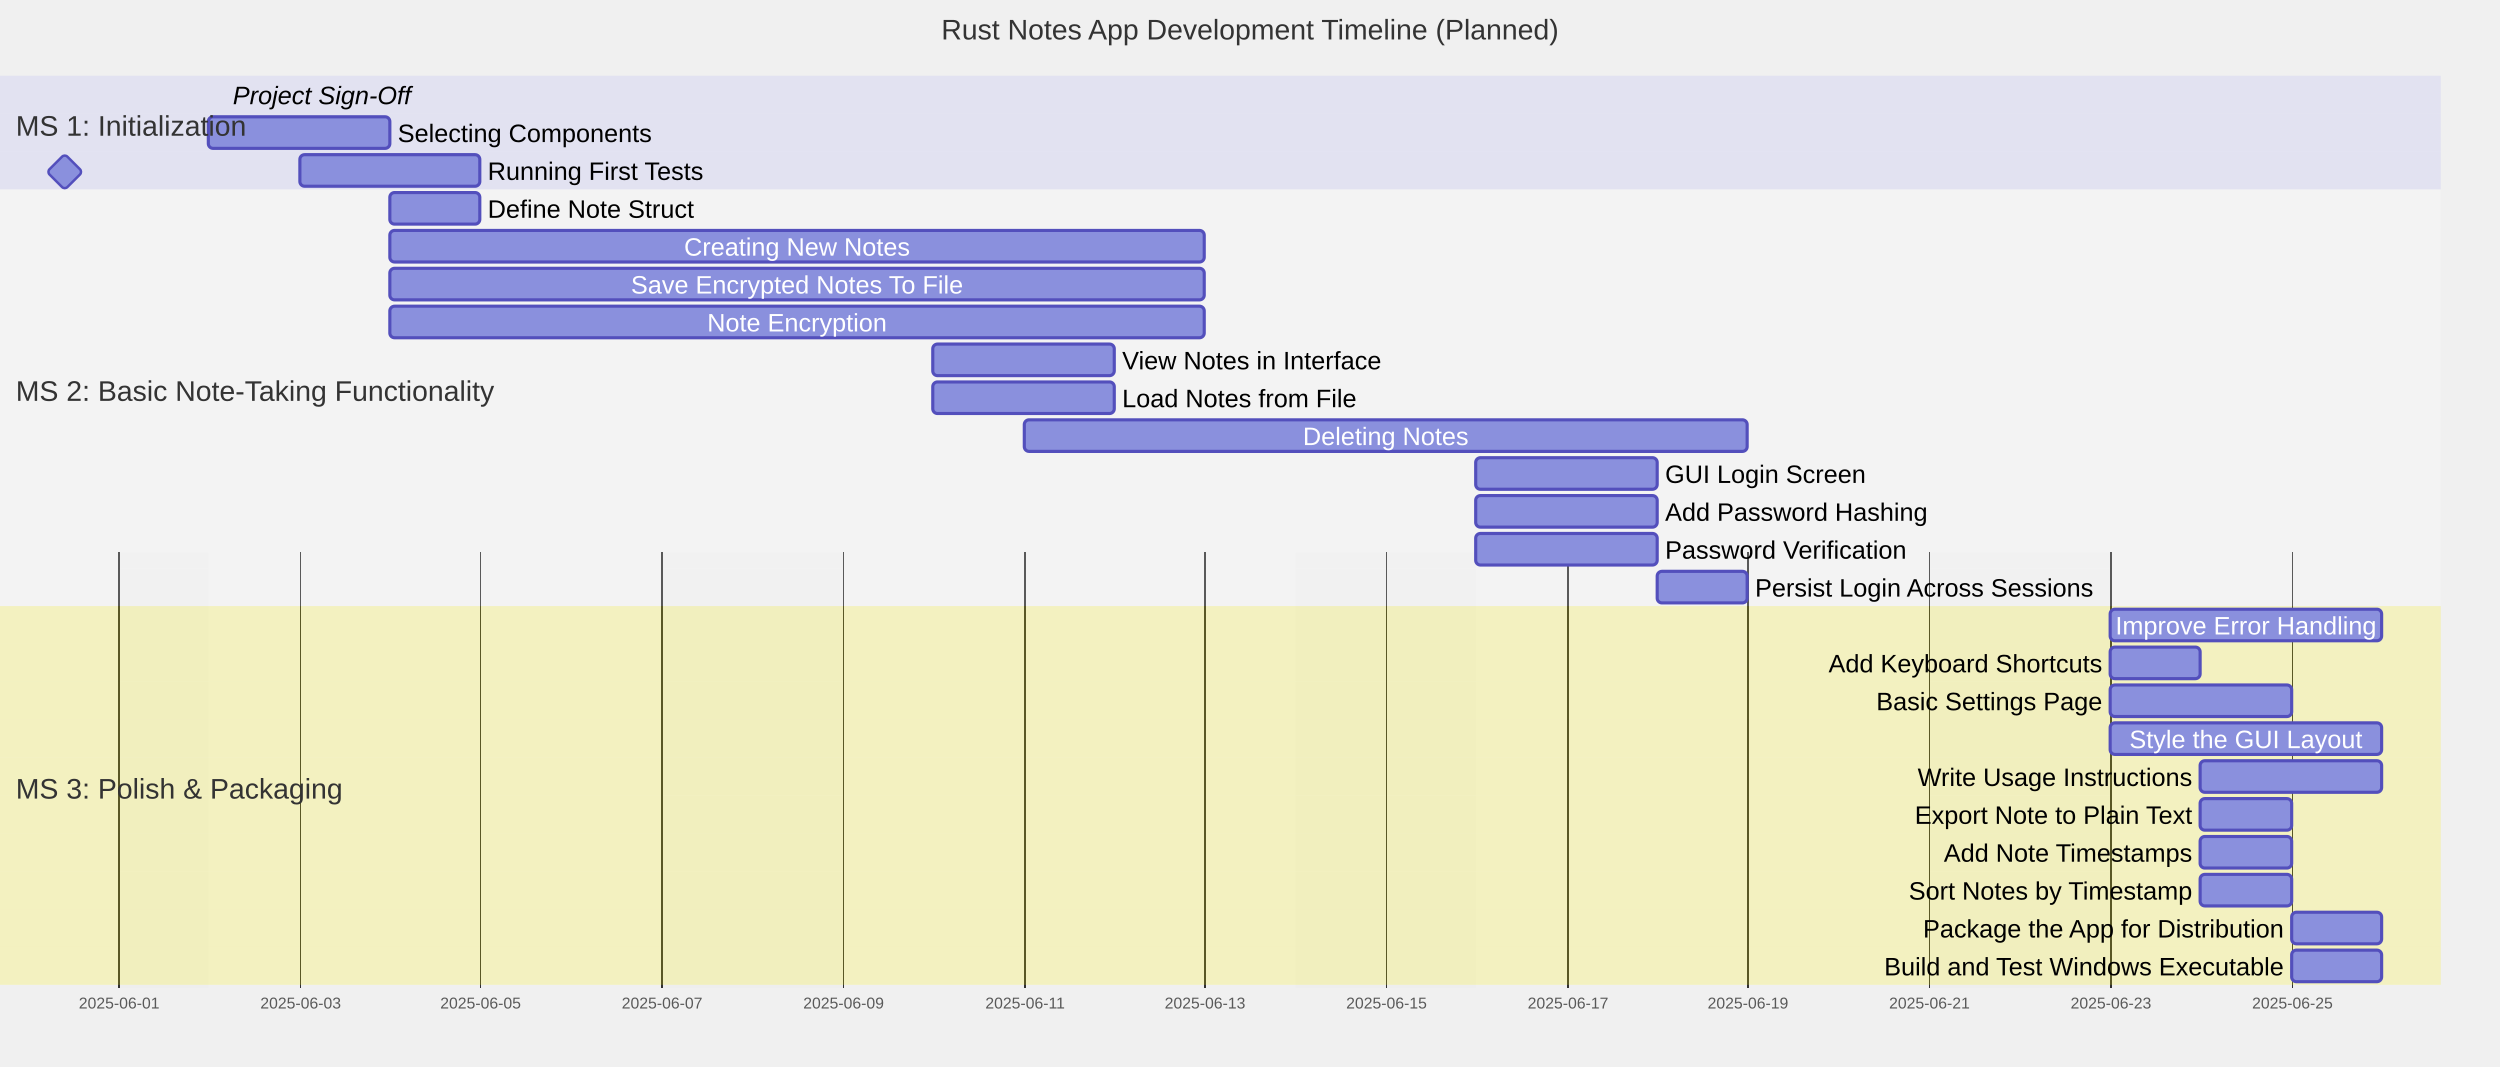
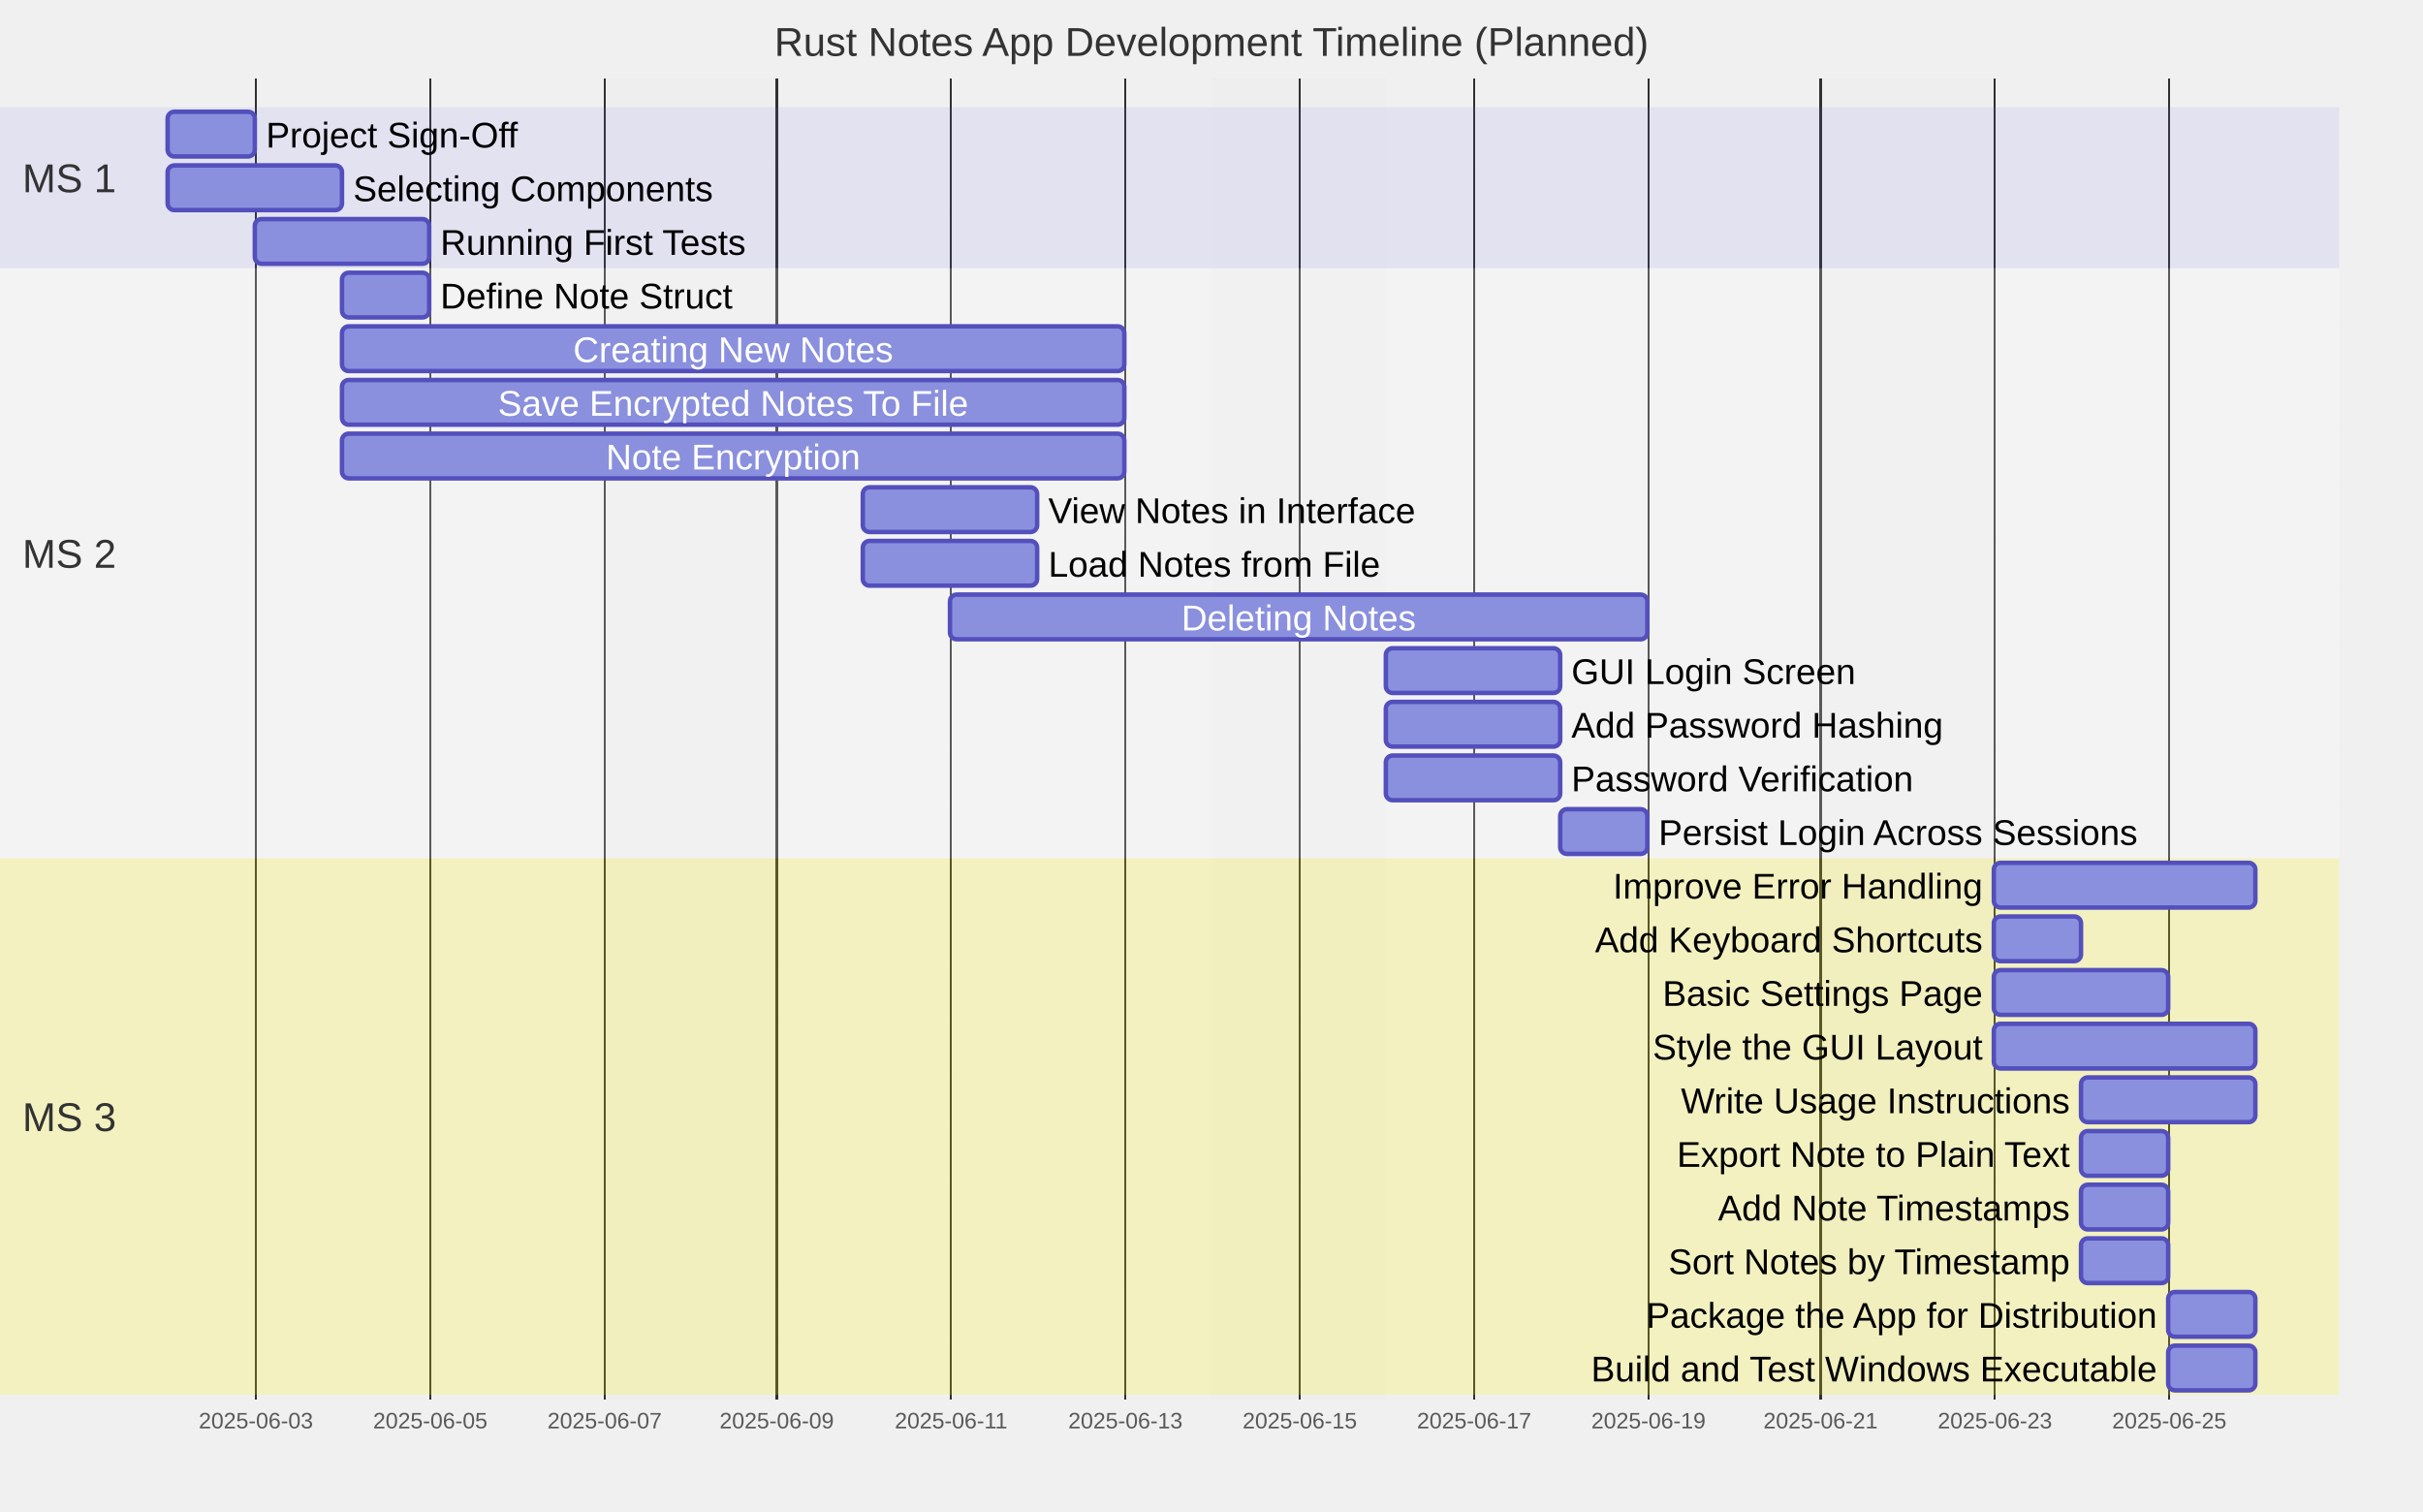
- <svg xmlns="http://www.w3.org/2000/svg" aria-roledescription="gantt" role="graphics-document document" style="max-width: 1584px; background-color: white;" viewBox="0 0 1584 676" width="100%" id="my-svg">
+ <svg xmlns="http://www.w3.org/2000/svg" aria-roledescription="gantt" role="graphics-document document" style="max-width: 1084px; background-color: white;" viewBox="0 0 1084 676" width="100%" id="my-svg">
  <style>#my-svg{font-family:"trebuchet ms",verdana,arial,sans-serif;font-size:16px;fill:#333;}@keyframes edge-animation-frame{from{stroke-dashoffset:0;}}@keyframes dash{to{stroke-dashoffset:0;}}#my-svg .edge-animation-slow{stroke-dasharray:9,5!important;stroke-dashoffset:900;animation:dash 50s linear infinite;stroke-linecap:round;}#my-svg .edge-animation-fast{stroke-dasharray:9,5!important;stroke-dashoffset:900;animation:dash 20s linear infinite;stroke-linecap:round;}#my-svg .error-icon{fill:#552222;}#my-svg .error-text{fill:#552222;stroke:#552222;}#my-svg .edge-thickness-normal{stroke-width:1px;}#my-svg .edge-thickness-thick{stroke-width:3.5px;}#my-svg .edge-pattern-solid{stroke-dasharray:0;}#my-svg .edge-thickness-invisible{stroke-width:0;fill:none;}#my-svg .edge-pattern-dashed{stroke-dasharray:3;}#my-svg .edge-pattern-dotted{stroke-dasharray:2;}#my-svg .marker{fill:#333333;stroke:#333333;}#my-svg .marker.cross{stroke:#333333;}#my-svg svg{font-family:"trebuchet ms",verdana,arial,sans-serif;font-size:16px;}#my-svg p{margin:0;}#my-svg .mermaid-main-font{font-family:"trebuchet ms",verdana,arial,sans-serif;}#my-svg .exclude-range{fill:#eeeeee;}#my-svg .section{stroke:none;opacity:0.2;}#my-svg .section0{fill:rgba(102, 102, 255, 0.49);}#my-svg .section2{fill:#fff400;}#my-svg .section1,#my-svg .section3{fill:white;opacity:0.2;}#my-svg .sectionTitle0{fill:#333;}#my-svg .sectionTitle1{fill:#333;}#my-svg .sectionTitle2{fill:#333;}#my-svg .sectionTitle3{fill:#333;}#my-svg .sectionTitle{text-anchor:start;font-family:"trebuchet ms",verdana,arial,sans-serif;}#my-svg .grid .tick{stroke:lightgrey;opacity:0.8;shape-rendering:crispEdges;}#my-svg .grid .tick text{font-family:"trebuchet ms",verdana,arial,sans-serif;fill:#333;}#my-svg .grid path{stroke-width:0;}#my-svg .today{fill:none;stroke:red;stroke-width:2px;}#my-svg .task{stroke-width:2;}#my-svg .taskText{text-anchor:middle;font-family:"trebuchet ms",verdana,arial,sans-serif;}#my-svg .taskTextOutsideRight{fill:black;text-anchor:start;font-family:"trebuchet ms",verdana,arial,sans-serif;}#my-svg .taskTextOutsideLeft{fill:black;text-anchor:end;}#my-svg .task.clickable{cursor:pointer;}#my-svg .taskText.clickable{cursor:pointer;fill:#003163!important;font-weight:bold;}#my-svg .taskTextOutsideLeft.clickable{cursor:pointer;fill:#003163!important;font-weight:bold;}#my-svg .taskTextOutsideRight.clickable{cursor:pointer;fill:#003163!important;font-weight:bold;}#my-svg .taskText0,#my-svg .taskText1,#my-svg .taskText2,#my-svg .taskText3{fill:white;}#my-svg .task0,#my-svg .task1,#my-svg .task2,#my-svg .task3{fill:#8a90dd;stroke:#534fbc;}#my-svg .taskTextOutside0,#my-svg .taskTextOutside2{fill:black;}#my-svg .taskTextOutside1,#my-svg .taskTextOutside3{fill:black;}#my-svg .active0,#my-svg .active1,#my-svg .active2,#my-svg .active3{fill:#bfc7ff;stroke:#534fbc;}#my-svg .activeText0,#my-svg .activeText1,#my-svg .activeText2,#my-svg .activeText3{fill:black!important;}#my-svg .done0,#my-svg .done1,#my-svg .done2,#my-svg .done3{stroke:grey;fill:lightgrey;stroke-width:2;}#my-svg .doneText0,#my-svg .doneText1,#my-svg .doneText2,#my-svg .doneText3{fill:black!important;}#my-svg .crit0,#my-svg .crit1,#my-svg .crit2,#my-svg .crit3{stroke:#ff8888;fill:red;stroke-width:2;}#my-svg .activeCrit0,#my-svg .activeCrit1,#my-svg .activeCrit2,#my-svg .activeCrit3{stroke:#ff8888;fill:#bfc7ff;stroke-width:2;}#my-svg .doneCrit0,#my-svg .doneCrit1,#my-svg .doneCrit2,#my-svg .doneCrit3{stroke:#ff8888;fill:lightgrey;stroke-width:2;cursor:pointer;shape-rendering:crispEdges;}#my-svg .milestone{transform:rotate(45deg) scale(0.8,0.8);}#my-svg .milestoneText{font-style:italic;}#my-svg .doneCritText0,#my-svg .doneCritText1,#my-svg .doneCritText2,#my-svg .doneCritText3{fill:black!important;}#my-svg .activeCritText0,#my-svg .activeCritText1,#my-svg .activeCritText2,#my-svg .activeCritText3{fill:black!important;}#my-svg .titleText{text-anchor:middle;font-size:18px;fill:#333;font-family:"trebuchet ms",verdana,arial,sans-serif;}#my-svg :root{--mermaid-font-family:"trebuchet ms",verdana,arial,sans-serif;}</style>
  <g />
  <g>
-     <rect class="exclude-range" transform-origin="75px 338px" height="276" width="57" y="350" x="75" id="exclude-2025-06-01" />
-     <rect class="exclude-range" transform-origin="448px 362px" height="276" width="115" y="350" x="419" id="exclude-2025-06-07" />
-     <rect class="exclude-range" transform-origin="849.5px 386px" height="276" width="114" y="350" x="821" id="exclude-2025-06-14" />
-     <rect class="exclude-range" transform-origin="1251px 410px" height="276" width="115" y="350" x="1222" id="exclude-2025-06-21" />
+     <rect class="exclude-range" transform-origin="289.5px 338px" height="591" width="77" y="35" x="270" id="exclude-2025-06-07" />
+     <rect class="exclude-range" transform-origin="561.5px 362px" height="591" width="78" y="35" x="542" id="exclude-2025-06-14" />
+     <rect class="exclude-range" transform-origin="833.5px 386px" height="591" width="78" y="35" x="814" id="exclude-2025-06-21" />
  </g>
  <g text-anchor="middle" font-family="sans-serif" font-size="10" fill="none" transform="translate(75, 626)" class="grid">
-     <path d="M0.5,-276V0.5H1434.5V-276" stroke="currentColor" class="domain" />
-     <g transform="translate(0.5,0)" opacity="1" class="tick">
-       <line y2="-276" stroke="currentColor" />
-       <text style="text-anchor: middle;" font-size="10" stroke="none" dy="1em" y="3" fill="#000">2025-06-01</text>
-     </g>
-     <g transform="translate(115.5,0)" opacity="1" class="tick">
-       <line y2="-276" stroke="currentColor" />
+     <path d="M0.5,-591V0.5H934.5V-591" stroke="currentColor" class="domain" />
+     <g transform="translate(39.5,0)" opacity="1" class="tick">
+       <line y2="-591" stroke="currentColor" />
      <text style="text-anchor: middle;" font-size="10" stroke="none" dy="1em" y="3" fill="#000">2025-06-03</text>
    </g>
-     <g transform="translate(229.5,0)" opacity="1" class="tick">
-       <line y2="-276" stroke="currentColor" />
+     <g transform="translate(117.5,0)" opacity="1" class="tick">
+       <line y2="-591" stroke="currentColor" />
      <text style="text-anchor: middle;" font-size="10" stroke="none" dy="1em" y="3" fill="#000">2025-06-05</text>
    </g>
-     <g transform="translate(344.5,0)" opacity="1" class="tick">
-       <line y2="-276" stroke="currentColor" />
+     <g transform="translate(195.5,0)" opacity="1" class="tick">
+       <line y2="-591" stroke="currentColor" />
      <text style="text-anchor: middle;" font-size="10" stroke="none" dy="1em" y="3" fill="#000">2025-06-07</text>
    </g>
-     <g transform="translate(459.5,0)" opacity="1" class="tick">
-       <line y2="-276" stroke="currentColor" />
+     <g transform="translate(272.5,0)" opacity="1" class="tick">
+       <line y2="-591" stroke="currentColor" />
      <text style="text-anchor: middle;" font-size="10" stroke="none" dy="1em" y="3" fill="#000">2025-06-09</text>
    </g>
-     <g transform="translate(574.5,0)" opacity="1" class="tick">
-       <line y2="-276" stroke="currentColor" />
+     <g transform="translate(350.5,0)" opacity="1" class="tick">
+       <line y2="-591" stroke="currentColor" />
      <text style="text-anchor: middle;" font-size="10" stroke="none" dy="1em" y="3" fill="#000">2025-06-11</text>
    </g>
-     <g transform="translate(688.5,0)" opacity="1" class="tick">
-       <line y2="-276" stroke="currentColor" />
+     <g transform="translate(428.5,0)" opacity="1" class="tick">
+       <line y2="-591" stroke="currentColor" />
      <text style="text-anchor: middle;" font-size="10" stroke="none" dy="1em" y="3" fill="#000">2025-06-13</text>
    </g>
-     <g transform="translate(803.5,0)" opacity="1" class="tick">
-       <line y2="-276" stroke="currentColor" />
+     <g transform="translate(506.5,0)" opacity="1" class="tick">
+       <line y2="-591" stroke="currentColor" />
      <text style="text-anchor: middle;" font-size="10" stroke="none" dy="1em" y="3" fill="#000">2025-06-15</text>
    </g>
-     <g transform="translate(918.5,0)" opacity="1" class="tick">
-       <line y2="-276" stroke="currentColor" />
+     <g transform="translate(584.5,0)" opacity="1" class="tick">
+       <line y2="-591" stroke="currentColor" />
      <text style="text-anchor: middle;" font-size="10" stroke="none" dy="1em" y="3" fill="#000">2025-06-17</text>
    </g>
-     <g transform="translate(1032.5,0)" opacity="1" class="tick">
-       <line y2="-276" stroke="currentColor" />
+     <g transform="translate(662.5,0)" opacity="1" class="tick">
+       <line y2="-591" stroke="currentColor" />
      <text style="text-anchor: middle;" font-size="10" stroke="none" dy="1em" y="3" fill="#000">2025-06-19</text>
    </g>
-     <g transform="translate(1147.5,0)" opacity="1" class="tick">
-       <line y2="-276" stroke="currentColor" />
+     <g transform="translate(739.5,0)" opacity="1" class="tick">
+       <line y2="-591" stroke="currentColor" />
      <text style="text-anchor: middle;" font-size="10" stroke="none" dy="1em" y="3" fill="#000">2025-06-21</text>
    </g>
-     <g transform="translate(1262.5,0)" opacity="1" class="tick">
-       <line y2="-276" stroke="currentColor" />
+     <g transform="translate(817.5,0)" opacity="1" class="tick">
+       <line y2="-591" stroke="currentColor" />
      <text style="text-anchor: middle;" font-size="10" stroke="none" dy="1em" y="3" fill="#000">2025-06-23</text>
    </g>
-     <g transform="translate(1377.5,0)" opacity="1" class="tick">
-       <line y2="-276" stroke="currentColor" />
+     <g transform="translate(895.5,0)" opacity="1" class="tick">
+       <line y2="-591" stroke="currentColor" />
      <text style="text-anchor: middle;" font-size="10" stroke="none" dy="1em" y="3" fill="#000">2025-06-25</text>
    </g>
  </g>
  <g>
-     <rect class="section section0" height="24" width="1546.5" y="48" x="0" />
-     <rect class="section section0" height="24" width="1546.5" y="72" x="0" />
-     <rect class="section section0" height="24" width="1546.5" y="96" x="0" />
-     <rect class="section section1" height="24" width="1546.5" y="120" x="0" />
-     <rect class="section section1" height="24" width="1546.5" y="144" x="0" />
-     <rect class="section section1" height="24" width="1546.5" y="168" x="0" />
-     <rect class="section section1" height="24" width="1546.5" y="192" x="0" />
-     <rect class="section section1" height="24" width="1546.5" y="216" x="0" />
-     <rect class="section section1" height="24" width="1546.5" y="240" x="0" />
-     <rect class="section section1" height="24" width="1546.5" y="264" x="0" />
-     <rect class="section section1" height="24" width="1546.5" y="288" x="0" />
-     <rect class="section section1" height="24" width="1546.5" y="312" x="0" />
-     <rect class="section section1" height="24" width="1546.5" y="336" x="0" />
-     <rect class="section section1" height="24" width="1546.5" y="360" x="0" />
-     <rect class="section section2" height="24" width="1546.5" y="384" x="0" />
-     <rect class="section section2" height="24" width="1546.5" y="408" x="0" />
-     <rect class="section section2" height="24" width="1546.5" y="432" x="0" />
-     <rect class="section section2" height="24" width="1546.5" y="456" x="0" />
-     <rect class="section section2" height="24" width="1546.5" y="480" x="0" />
-     <rect class="section section2" height="24" width="1546.5" y="504" x="0" />
-     <rect class="section section2" height="24" width="1546.5" y="528" x="0" />
-     <rect class="section section2" height="24" width="1546.5" y="552" x="0" />
-     <rect class="section section2" height="24" width="1546.5" y="576" x="0" />
-     <rect class="section section2" height="24" width="1546.5" y="600" x="0" />
+     <rect class="section section0" height="24" width="1046.5" y="48" x="0" />
+     <rect class="section section0" height="24" width="1046.5" y="72" x="0" />
+     <rect class="section section0" height="24" width="1046.5" y="96" x="0" />
+     <rect class="section section1" height="24" width="1046.5" y="120" x="0" />
+     <rect class="section section1" height="24" width="1046.5" y="144" x="0" />
+     <rect class="section section1" height="24" width="1046.5" y="168" x="0" />
+     <rect class="section section1" height="24" width="1046.5" y="192" x="0" />
+     <rect class="section section1" height="24" width="1046.5" y="216" x="0" />
+     <rect class="section section1" height="24" width="1046.5" y="240" x="0" />
+     <rect class="section section1" height="24" width="1046.5" y="264" x="0" />
+     <rect class="section section1" height="24" width="1046.5" y="288" x="0" />
+     <rect class="section section1" height="24" width="1046.5" y="312" x="0" />
+     <rect class="section section1" height="24" width="1046.5" y="336" x="0" />
+     <rect class="section section1" height="24" width="1046.5" y="360" x="0" />
+     <rect class="section section2" height="24" width="1046.5" y="384" x="0" />
+     <rect class="section section2" height="24" width="1046.5" y="408" x="0" />
+     <rect class="section section2" height="24" width="1046.5" y="432" x="0" />
+     <rect class="section section2" height="24" width="1046.5" y="456" x="0" />
+     <rect class="section section2" height="24" width="1046.5" y="480" x="0" />
+     <rect class="section section2" height="24" width="1046.5" y="504" x="0" />
+     <rect class="section section2" height="24" width="1046.5" y="528" x="0" />
+     <rect class="section section2" height="24" width="1046.5" y="552" x="0" />
+     <rect class="section section2" height="24" width="1046.5" y="576" x="0" />
+     <rect class="section section2" height="24" width="1046.5" y="600" x="0" />
  </g>
  <g>
-     <rect class="task milestone  task0" transform-origin="132.5px 60px" height="20" width="20" y="50" x="122.5" ry="3" rx="3" id="task1" />
-     <rect class="task task0" transform-origin="189.5px 84px" height="20" width="115" y="74" x="132" ry="3" rx="3" id="core" />
-     <rect class="task task0" transform-origin="247px 108px" height="20" width="114" y="98" x="190" ry="3" rx="3" id="test" />
-     <rect class="task task1" transform-origin="275.5px 132px" height="20" width="57" y="122" x="247" ry="3" rx="3" id="core" />
-     <rect class="task task1" transform-origin="505px 156px" height="20" width="516" y="146" x="247" ry="3" rx="3" id="data" />
-     <rect class="task task1" transform-origin="505px 180px" height="20" width="516" y="170" x="247" ry="3" rx="3" id="data" />
-     <rect class="task task1" transform-origin="505px 204px" height="20" width="516" y="194" x="247" ry="3" rx="3" id="safety" />
-     <rect class="task task1" transform-origin="648.5px 228px" height="20" width="115" y="218" x="591" ry="3" rx="3" id="ui" />
-     <rect class="task task1" transform-origin="648.5px 252px" height="20" width="115" y="242" x="591" ry="3" rx="3" id="data" />
-     <rect class="task task1" transform-origin="878px 276px" height="20" width="458" y="266" x="649" ry="3" rx="3" id="data" />
-     <rect class="task task1" transform-origin="992.5px 300px" height="20" width="115" y="290" x="935" ry="3" rx="3" id="ui" />
-     <rect class="task task1" transform-origin="992.5px 324px" height="20" width="115" y="314" x="935" ry="3" rx="3" id="data" />
-     <rect class="task task1" transform-origin="992.5px 348px" height="20" width="115" y="338" x="935" ry="3" rx="3" id="data" />
-     <rect class="task task1" transform-origin="1078.5px 372px" height="20" width="57" y="362" x="1050" ry="3" rx="3" id="ux" />
-     <rect class="task task2" transform-origin="1423px 396px" height="20" width="172" y="386" x="1337" ry="3" rx="3" id="ux" />
-     <rect class="task task2" transform-origin="1365.5px 420px" height="20" width="57" y="410" x="1337" ry="3" rx="3" id="ux" />
-     <rect class="task task2" transform-origin="1394.5px 444px" height="20" width="115" y="434" x="1337" ry="3" rx="3" id="ui" />
-     <rect class="task task2" transform-origin="1423px 468px" height="20" width="172" y="458" x="1337" ry="3" rx="3" id="ui" />
-     <rect class="task task2" transform-origin="1451.5px 492px" height="20" width="115" y="482" x="1394" ry="3" rx="3" id="doc" />
-     <rect class="task task2" transform-origin="1423px 516px" height="20" width="58" y="506" x="1394" ry="3" rx="3" id="ux" />
-     <rect class="task task2" transform-origin="1423px 540px" height="20" width="58" y="530" x="1394" ry="3" rx="3" id="data" />
-     <rect class="task task2" transform-origin="1423px 564px" height="20" width="58" y="554" x="1394" ry="3" rx="3" id="ui" />
-     <rect class="task task2" transform-origin="1480.5px 588px" height="20" width="57" y="578" x="1452" ry="3" rx="3" id="test" />
-     <rect class="task task2" transform-origin="1480.5px 612px" height="20" width="57" y="602" x="1452" ry="3" rx="3" id="test" />
-     <text class="taskTextOutsideRight taskTextOutside0  milestoneText width-115.2578125" y="66" x="147.5" font-size="16" id="task1-text">Project Sign-Off </text>
-     <text class="taskTextOutsideRight taskTextOutside0  width-158.78125" y="90" x="252" font-size="16" id="core-text">Selecting Components              </text>
-     <text class="taskTextOutsideRight taskTextOutside0  width-133.609375" y="114" x="309" font-size="16" id="test-text">Running First Tests               </text>
-     <text class="taskTextOutsideRight taskTextOutside1  width-133.9140625" y="138" x="309" font-size="16" id="core-text">Define Note Struct                </text>
-     <text class="taskText taskText1  width-141.953125" y="162" x="505" font-size="16" id="data-text">Creating New Notes                </text>
-     <text class="taskText taskText1  width-206.8046875" y="186" x="505" font-size="16" id="data-text">Save Encrypted Notes To File      </text>
-     <text class="taskText taskText1  width-115.4375" y="210" x="505" font-size="16" id="safety-text">Note Encryption                   </text>
-     <text class="taskTextOutsideRight taskTextOutside1  width-169.140625" y="234" x="711" font-size="16" id="ui-text">View Notes in Interface           </text>
-     <text class="taskTextOutsideRight taskTextOutside1  width-149.4921875" y="258" x="711" font-size="16" id="data-text">Load Notes from File              </text>
-     <text class="taskText taskText1  width-105.3515625" y="282" x="878" font-size="16" id="data-text">Deleting Notes                    </text>
-     <text class="taskTextOutsideRight taskTextOutside1  width-121.6015625" y="306" x="1055" font-size="16" id="ui-text">GUI Login Screen                  </text>
-     <text class="taskTextOutsideRight taskTextOutside1  width-158.5" y="330" x="1055" font-size="16" id="data-text">Add Password Hashing              </text>
-     <text class="taskTextOutsideRight taskTextOutside1  width-153.1484375" y="354" x="1055" font-size="16" id="data-text">Password Verification             </text>
-     <text class="taskTextOutsideRight taskTextOutside1  width-201.9609375" y="378" x="1112" font-size="16" id="ux-text">Persist Login Across Sessions     </text>
-     <text class="taskText taskText2  width-166.0625" y="402" x="1423" font-size="16" id="ux-text">Improve Error Handling            </text>
-     <text class="taskTextOutsideLeft taskTextOutside2" y="426" x="1332" font-size="16" id="ux-text">Add Keyboard Shortcuts            </text>
-     <text class="taskTextOutsideLeft taskTextOutside2" y="450" x="1332" font-size="16" id="ui-text">Basic Settings Page               </text>
-     <text class="taskText taskText2  width-148.0234375" y="474" x="1423" font-size="16" id="ui-text">Style the GUI Layout              </text>
-     <text class="taskTextOutsideLeft taskTextOutside2" y="498" x="1389" font-size="16" id="doc-text">Write Usage Instructions          </text>
-     <text class="taskTextOutsideLeft taskTextOutside2" y="522" x="1389" font-size="16" id="ux-text">Export Note to Plain Text         </text>
-     <text class="taskTextOutsideLeft taskTextOutside2" y="546" x="1389" font-size="16" id="data-text">Add Note Timestamps               </text>
-     <text class="taskTextOutsideLeft taskTextOutside2" y="570" x="1389" font-size="16" id="ui-text">Sort Notes by Timestamp           </text>
-     <text class="taskTextOutsideLeft taskTextOutside2" y="594" x="1447" font-size="16" id="test-text">Package the App for Distribution  </text>
-     <text class="taskTextOutsideLeft taskTextOutside2" y="618" x="1447" font-size="16" id="test-text">Build and Test Windows Executable </text>
+     <rect class="task task0" transform-origin="94.5px 60px" height="20" width="39" y="50" x="75" ry="3" rx="3" id="req" />
+     <rect class="task task0" transform-origin="114px 84px" height="20" width="78" y="74" x="75" ry="3" rx="3" id="core" />
+     <rect class="task task0" transform-origin="153px 108px" height="20" width="78" y="98" x="114" ry="3" rx="3" id="test" />
+     <rect class="task task1" transform-origin="172.5px 132px" height="20" width="39" y="122" x="153" ry="3" rx="3" id="core" />
+     <rect class="task task1" transform-origin="328px 156px" height="20" width="350" y="146" x="153" ry="3" rx="3" id="data" />
+     <rect class="task task1" transform-origin="328px 180px" height="20" width="350" y="170" x="153" ry="3" rx="3" id="data" />
+     <rect class="task task1" transform-origin="328px 204px" height="20" width="350" y="194" x="153" ry="3" rx="3" id="safety" />
+     <rect class="task task1" transform-origin="425px 228px" height="20" width="78" y="218" x="386" ry="3" rx="3" id="ui" />
+     <rect class="task task1" transform-origin="425px 252px" height="20" width="78" y="242" x="386" ry="3" rx="3" id="data" />
+     <rect class="task task1" transform-origin="581px 276px" height="20" width="312" y="266" x="425" ry="3" rx="3" id="data" />
+     <rect class="task task1" transform-origin="659px 300px" height="20" width="78" y="290" x="620" ry="3" rx="3" id="ui" />
+     <rect class="task task1" transform-origin="659px 324px" height="20" width="78" y="314" x="620" ry="3" rx="3" id="data" />
+     <rect class="task task1" transform-origin="659px 348px" height="20" width="78" y="338" x="620" ry="3" rx="3" id="data" />
+     <rect class="task task1" transform-origin="717.5px 372px" height="20" width="39" y="362" x="698" ry="3" rx="3" id="ux" />
+     <rect class="task task2" transform-origin="950.5px 396px" height="20" width="117" y="386" x="892" ry="3" rx="3" id="ux" />
+     <rect class="task task2" transform-origin="911.5px 420px" height="20" width="39" y="410" x="892" ry="3" rx="3" id="ux" />
+     <rect class="task task2" transform-origin="931px 444px" height="20" width="78" y="434" x="892" ry="3" rx="3" id="ui" />
+     <rect class="task task2" transform-origin="950.5px 468px" height="20" width="117" y="458" x="892" ry="3" rx="3" id="ui" />
+     <rect class="task task2" transform-origin="970px 492px" height="20" width="78" y="482" x="931" ry="3" rx="3" id="doc" />
+     <rect class="task task2" transform-origin="950.5px 516px" height="20" width="39" y="506" x="931" ry="3" rx="3" id="ux" />
+     <rect class="task task2" transform-origin="950.5px 540px" height="20" width="39" y="530" x="931" ry="3" rx="3" id="ui" />
+     <rect class="task task2" transform-origin="950.5px 564px" height="20" width="39" y="554" x="931" ry="3" rx="3" id="ui" />
+     <rect class="task task2" transform-origin="989.5px 588px" height="20" width="39" y="578" x="970" ry="3" rx="3" id="final" />
+     <rect class="task task2" transform-origin="989.5px 612px" height="20" width="39" y="602" x="970" ry="3" rx="3" id="final" />
+     <text class="taskTextOutsideRight taskTextOutside0  width-115.2578125" y="66" x="119" font-size="16" id="req-text">Project Sign-Off                  </text>
+     <text class="taskTextOutsideRight taskTextOutside0  width-158.78125" y="90" x="158" font-size="16" id="core-text">Selecting Components              </text>
+     <text class="taskTextOutsideRight taskTextOutside0  width-133.609375" y="114" x="197" font-size="16" id="test-text">Running First Tests               </text>
+     <text class="taskTextOutsideRight taskTextOutside1  width-133.9140625" y="138" x="197" font-size="16" id="core-text">Define Note Struct                </text>
+     <text class="taskText taskText1  width-141.953125" y="162" x="328" font-size="16" id="data-text">Creating New Notes                </text>
+     <text class="taskText taskText1  width-206.8046875" y="186" x="328" font-size="16" id="data-text">Save Encrypted Notes To File      </text>
+     <text class="taskText taskText1  width-115.4375" y="210" x="328" font-size="16" id="safety-text">Note Encryption                   </text>
+     <text class="taskTextOutsideRight taskTextOutside1  width-169.140625" y="234" x="469" font-size="16" id="ui-text">View Notes in Interface           </text>
+     <text class="taskTextOutsideRight taskTextOutside1  width-149.4921875" y="258" x="469" font-size="16" id="data-text">Load Notes from File              </text>
+     <text class="taskText taskText1  width-105.3515625" y="282" x="581" font-size="16" id="data-text">Deleting Notes                    </text>
+     <text class="taskTextOutsideRight taskTextOutside1  width-121.6015625" y="306" x="703" font-size="16" id="ui-text">GUI Login Screen                  </text>
+     <text class="taskTextOutsideRight taskTextOutside1  width-158.5" y="330" x="703" font-size="16" id="data-text">Add Password Hashing              </text>
+     <text class="taskTextOutsideRight taskTextOutside1  width-153.1484375" y="354" x="703" font-size="16" id="data-text">Password Verification             </text>
+     <text class="taskTextOutsideRight taskTextOutside1  width-201.9609375" y="378" x="742" font-size="16" id="ux-text">Persist Login Across Sessions     </text>
+     <text class="taskTextOutsideLeft taskTextOutside2" y="402" x="887" font-size="16" id="ux-text">Improve Error Handling            </text>
+     <text class="taskTextOutsideLeft taskTextOutside2" y="426" x="887" font-size="16" id="ux-text">Add Keyboard Shortcuts            </text>
+     <text class="taskTextOutsideLeft taskTextOutside2" y="450" x="887" font-size="16" id="ui-text">Basic Settings Page               </text>
+     <text class="taskTextOutsideLeft taskTextOutside2" y="474" x="887" font-size="16" id="ui-text">Style the GUI Layout              </text>
+     <text class="taskTextOutsideLeft taskTextOutside2" y="498" x="926" font-size="16" id="doc-text">Write Usage Instructions          </text>
+     <text class="taskTextOutsideLeft taskTextOutside2" y="522" x="926" font-size="16" id="ux-text">Export Note to Plain Text         </text>
+     <text class="taskTextOutsideLeft taskTextOutside2" y="546" x="926" font-size="16" id="ui-text">Add Note Timestamps               </text>
+     <text class="taskTextOutsideLeft taskTextOutside2" y="570" x="926" font-size="16" id="ui-text">Sort Notes by Timestamp           </text>
+     <text class="taskTextOutsideLeft taskTextOutside2" y="594" x="965" font-size="16" id="final-text">Package the App for Distribution  </text>
+     <text class="taskTextOutsideLeft taskTextOutside2" y="618" x="965" font-size="16" id="final-text">Build and Test Windows Executable </text>
  </g>
  <g>
    <text class="sectionTitle sectionTitle0" font-size="18" y="86" x="10" dy="0em">
-       <tspan x="10" alignment-baseline="central">MS 1: Initialization</tspan>
+       <tspan x="10" alignment-baseline="central">MS 1</tspan>
    </text>
    <text class="sectionTitle sectionTitle1" font-size="18" y="254" x="10" dy="0em">
-       <tspan x="10" alignment-baseline="central">MS 2: Basic Note-Taking Functionality</tspan>
+       <tspan x="10" alignment-baseline="central">MS 2</tspan>
    </text>
    <text class="sectionTitle sectionTitle2" font-size="18" y="506" x="10" dy="0em">
-       <tspan x="10" alignment-baseline="central">MS 3: Polish &amp; Packaging</tspan>
+       <tspan x="10" alignment-baseline="central">MS 3</tspan>
    </text>
  </g>
-   <text class="titleText" y="25" x="792">Rust Notes App Development Timeline (Planned)</text>
+   <text class="titleText" y="25" x="542">Rust Notes App Development Timeline (Planned)</text>
</svg>
